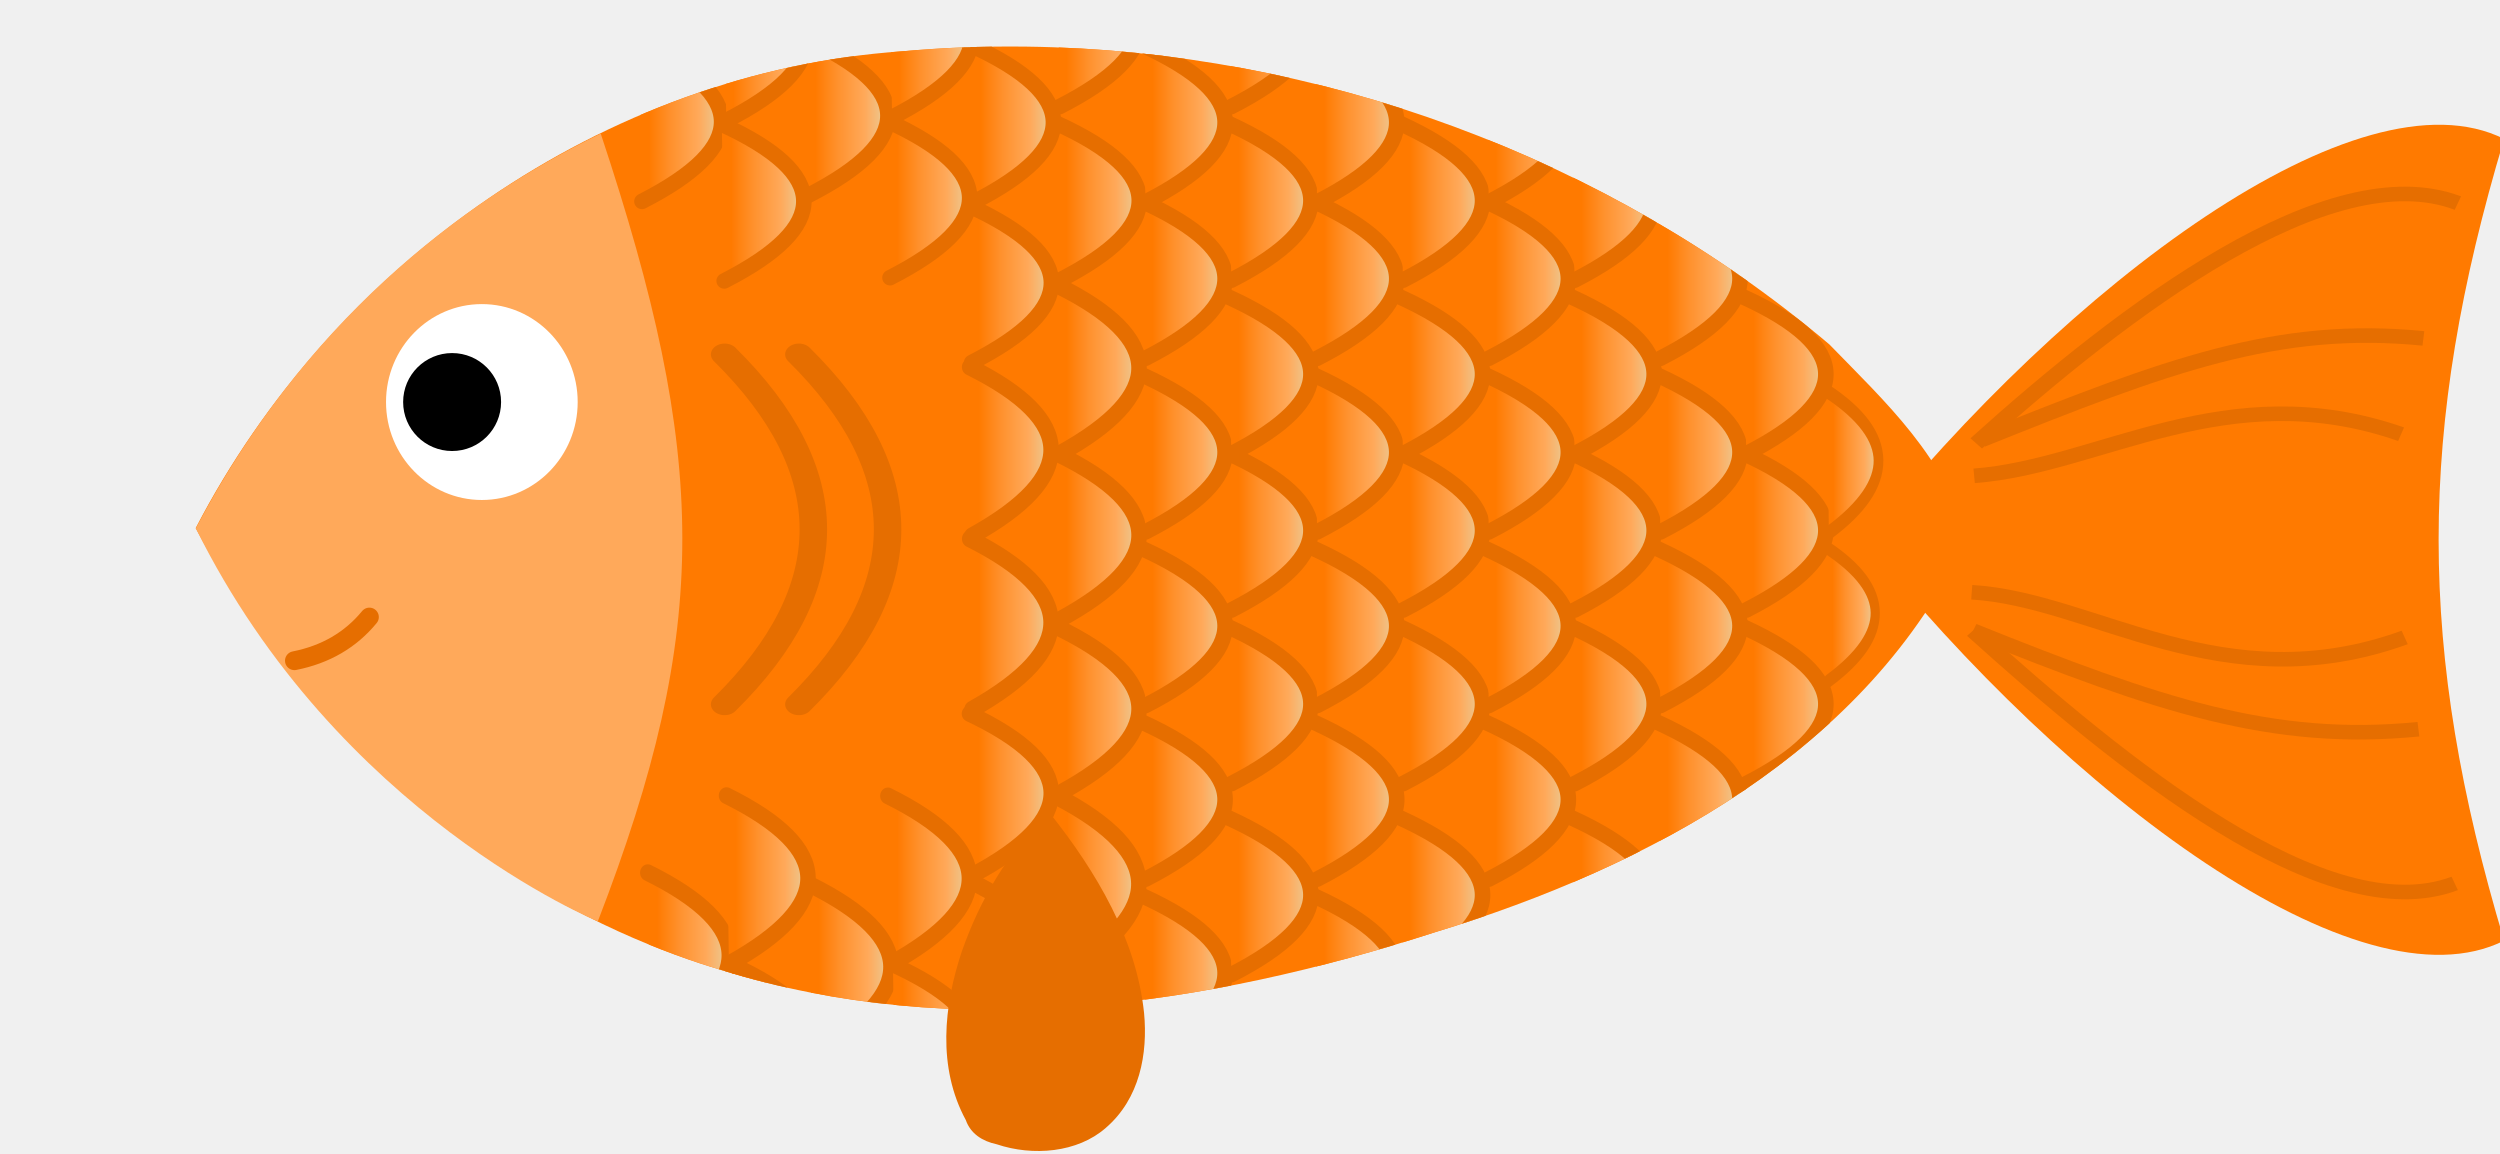
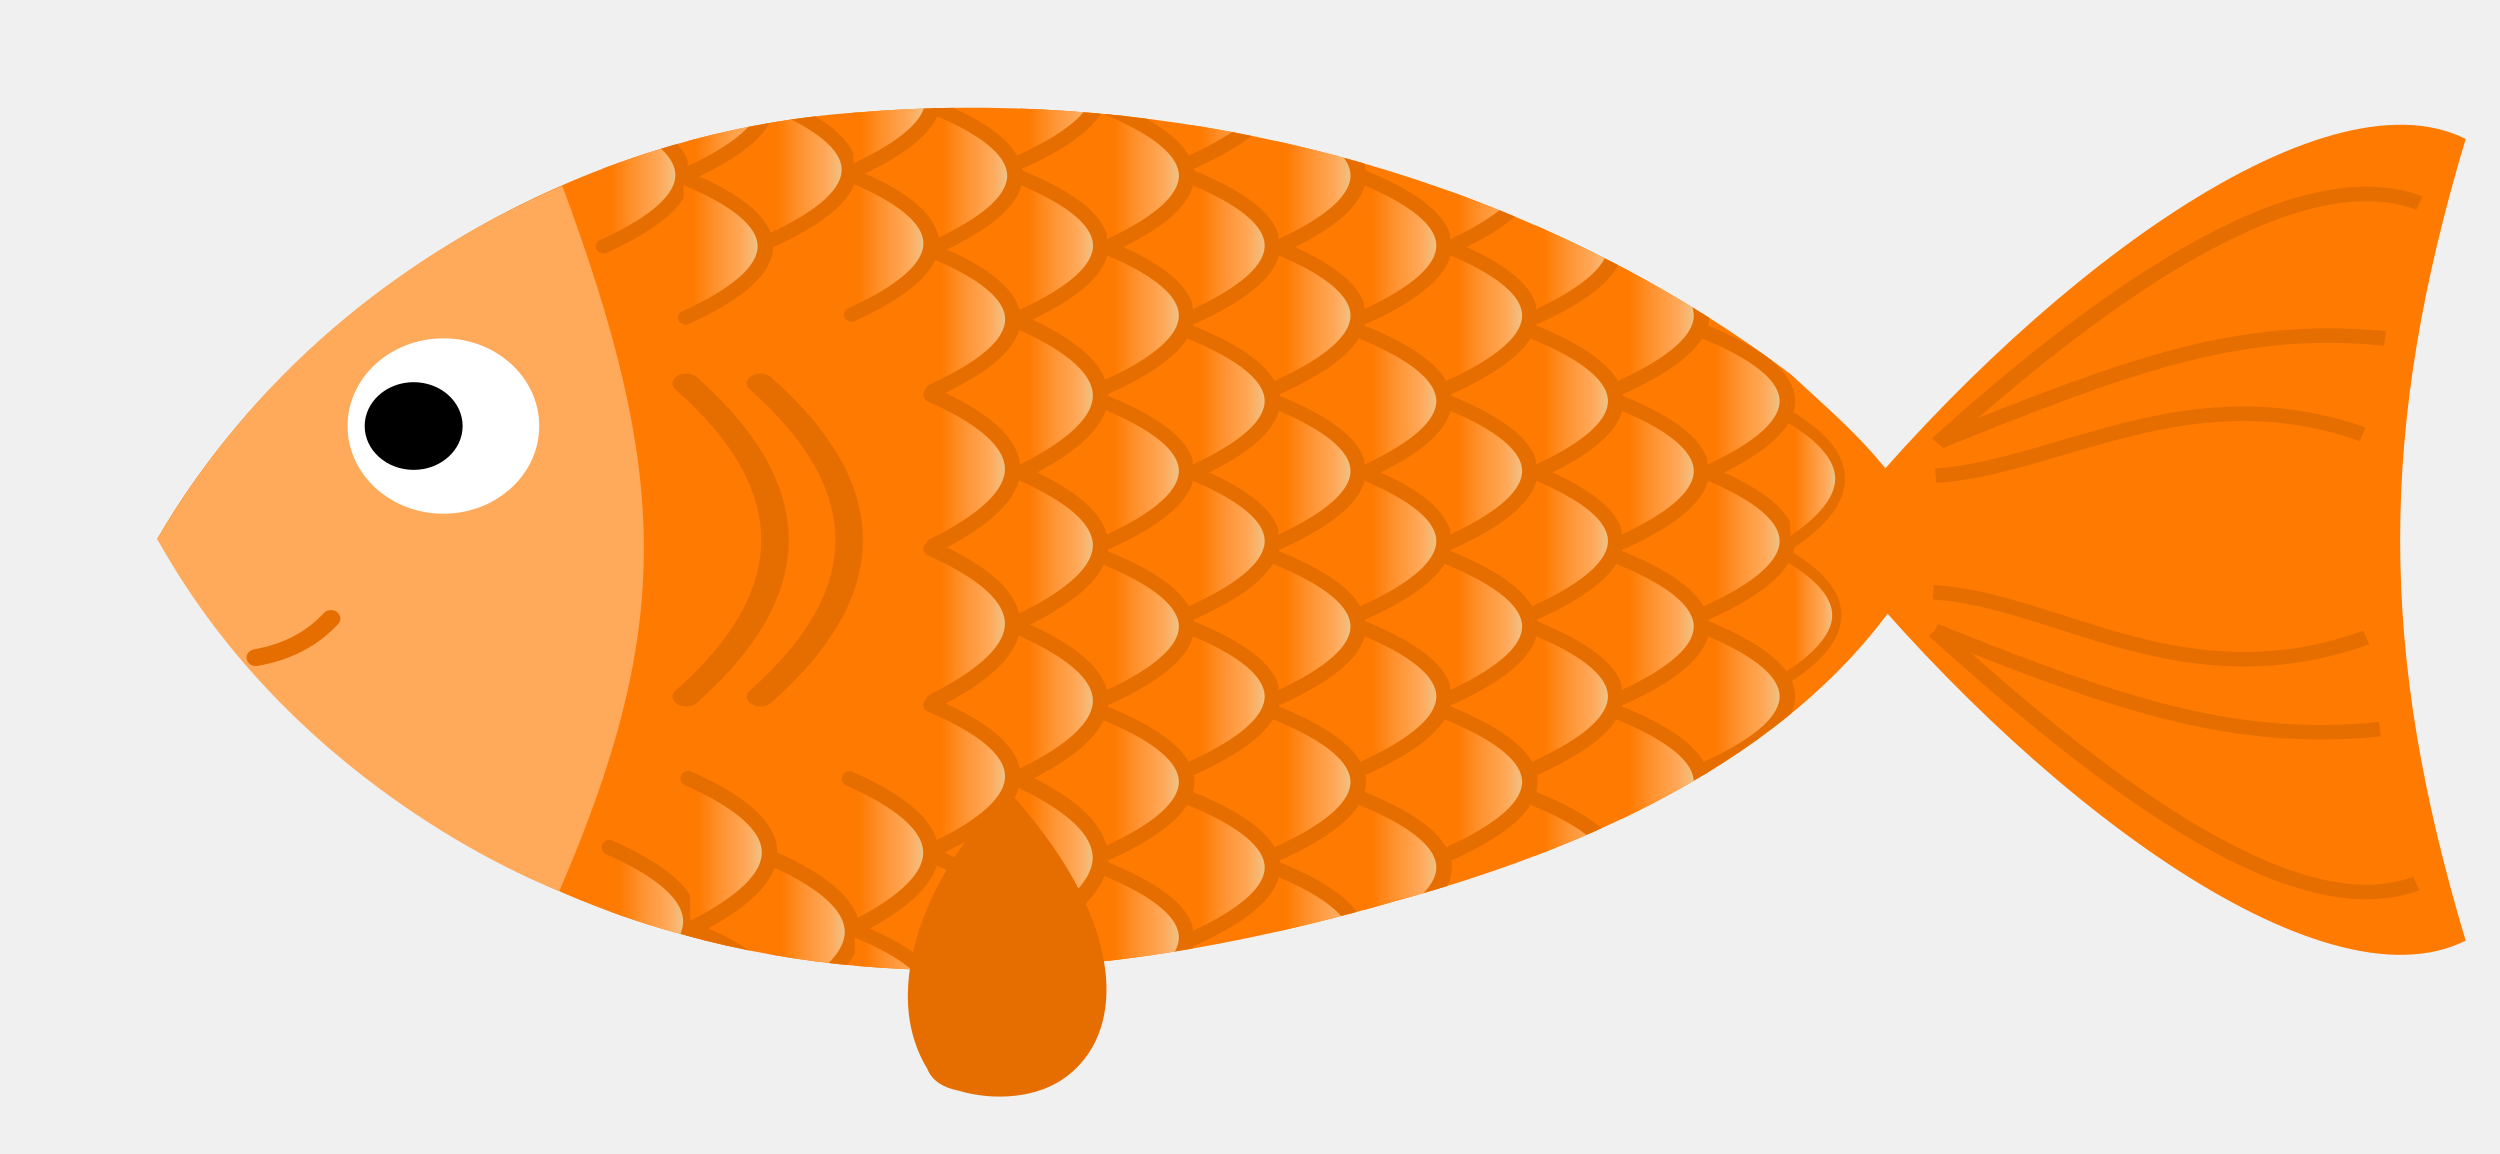
<svg xmlns="http://www.w3.org/2000/svg" xmlns:xlink="http://www.w3.org/1999/xlink" width="130px" height="60px" viewBox="0 0 100 50" version="1.1" id="svg1">
  <defs id="defs1">
    <linearGradient id="linearGradient32">
      <stop style="stop-color:#ff7a00;stop-opacity:1;" offset="0.115" id="stop32" />
      <stop style="stop-color:#ff912d;stop-opacity:1;" offset="0.385" id="stop31" />
      <stop style="stop-color:#ffa95a;stop-opacity:1;" offset="0.72" id="stop30" />
      <stop style="stop-color:#f2be7f;stop-opacity:1;" offset="0.883" id="stop29" />
      <stop style="stop-color:#e6d4a4;stop-opacity:1;" offset="0.966" id="stop28" />
      <stop style="stop-color:#ceffee;stop-opacity:1;" offset="1" id="stop16" />
    </linearGradient>
    <linearGradient xlink:href="#linearGradient32" id="linearGradient1" gradientUnits="userSpaceOnUse" />
    <clipPath clipPathUnits="userSpaceOnUse" id="clipPath0">
      <path d="M 49.673,9.809 C 48.456,9.793 47.238,9.839 46.026,9.947 37.287,10.547 29.342,16.201 25.343,23.908 c 4.817,8.996 12.298,12.032 15.383,12.937 6.857,2.149 14.22,1.066 20.924,-1.109 6.233,-1.907 12.664,-5.321 15.544,-11.486 -0.541,-2.354 -2.396,-4.053 -4.014,-5.719 C 66.677,13.03 58.19,9.922 49.673,9.809 Z" style="fill:#ff7a00;stroke-width:0.966" id="path1" />
    </clipPath>
  </defs>
-   <g id="fish-body" transform="matrix(1.479899,0,0,1.479899,-33.19144,-12.49735)">
+   <g id="fish-body" transform="matrix(1.479899,0,0,1.325033,-34.85811,-8.327032)">
    <path id="body" d="M 49.673,9.81 C 48.456,9.794 47.238,9.839 46.026,9.947 37.287,10.547 29.341,16.201 25.343,23.908 c 4.817,8.996 12.298,12.032 15.383,12.937 6.857,2.149 14.22,1.066 20.924,-1.109 6.233,-1.907 12.664,-5.321 15.544,-11.486 -0.541,-2.354 -2.396,-4.053 -4.014,-5.719 C 66.677,13.03 58.19,9.922 49.673,9.81 Z" style="fill:#ff7a00;stroke-width:0.966" />
    <path id="body-light" d="m 25.352,23.905 c 3.12,-5.956 7.655,-9.504 11.85,-11.55 3.154,9.496 3.247,14.447 -0.084,23.068 0,0 -7.612,-3.104 -11.775,-11.515 z" fill="#ffa95a" style="fill:#ffa95a;fill-opacity:1;stroke-width:0.868" />
    <g id="scales" clip-path="url(#clipPath0)" style="stroke:#e66e00;stroke-opacity:1">
      <path id="scale-1" d="m 50.567,21.654 q 4.635,2.125 0.068,4.464" fill="none" stroke="#e66e00" stroke-width="0.958" stroke-linecap="round" style="fill:url(#linearGradient32);fill-opacity:1;stroke:#e66e00;stroke-width:0.444;stroke-dasharray:none;stroke-opacity:1" transform="matrix(1.023417,0,0,1.087538,-1.1744,-1.82012)" />
      <path id="scale-2" d="m 55.453,21.654 q 4.635,2.125 0.068,4.464" fill="none" stroke="#e66e00" stroke-width="0.958" stroke-linecap="round" style="fill:url(#linearGradient32);fill-opacity:1;stroke:#e66e00;stroke-width:0.444;stroke-dasharray:none;stroke-opacity:1" transform="matrix(1.028579,0,0,1.027165,-1.441464,-0.5188361)" />
      <path id="scale-3" d="m 60.339,21.654 q 4.635,2.125 0.068,4.464" fill="none" stroke="#e66e00" stroke-width="0.958" stroke-linecap="round" style="fill:url(#linearGradient32);fill-opacity:1;stroke:#e66e00;stroke-width:0.444;stroke-dasharray:none;stroke-opacity:1" transform="matrix(1.028579,0,0,1.027165,-1.441464,-0.5188361)" />
      <path id="scale-4" d="m 65.225,21.654 q 4.635,2.125 0.068,4.464" fill="none" stroke="#e66e00" stroke-width="0.958" stroke-linecap="round" style="fill:url(#linearGradient32);fill-opacity:1;stroke:#e66e00;stroke-width:0.444;stroke-dasharray:none;stroke-opacity:1" transform="matrix(1.028579,0,0,1.027165,-1.441464,-0.5188361)" />
      <path id="scale-5" d="m 70.112,21.654 q 4.635,2.125 0.068,4.464" fill="none" stroke="#e66e00" stroke-width="0.958" stroke-linecap="round" style="fill:url(#linearGradient32);fill-opacity:1;stroke:#e66e00;stroke-width:0.444;stroke-dasharray:none;stroke-opacity:1" transform="matrix(1.028579,0,0,1.027165,-1.441464,-0.5188361)" />
      <path id="scale-6" d="m 50.567,26.603 q 4.635,2.125 0.068,4.464" fill="none" stroke="#e66e00" stroke-width="0.958" stroke-linecap="round" style="fill:url(#linearGradient32);fill-opacity:1;stroke:#e66e00;stroke-width:0.444;stroke-dasharray:none;stroke-opacity:1" transform="matrix(1.023417,0,0,1.087538,-1.1744,-2.118926)" />
      <path id="scale-7" d="m 55.453,26.603 q 4.635,2.125 0.068,4.464" fill="none" stroke="#e66e00" stroke-width="0.958" stroke-linecap="round" style="fill:url(#linearGradient32);fill-opacity:1;stroke:#e66e00;stroke-width:0.444;stroke-dasharray:none;stroke-opacity:1" transform="matrix(1.028579,0,0,1.027165,-1.441464,-0.5188361)" />
      <path id="scale-8" d="m 60.339,26.603 q 4.635,2.125 0.068,4.464" fill="none" stroke="#e66e00" stroke-width="0.958" stroke-linecap="round" style="fill:url(#linearGradient32);fill-opacity:1;stroke:#e66e00;stroke-width:0.444;stroke-dasharray:none;stroke-opacity:1" transform="matrix(1.028579,0,0,1.027165,-1.441464,-0.5188361)" />
      <path id="scale-9" d="m 65.225,26.603 q 4.635,2.125 0.068,4.464" fill="none" stroke="#e66e00" stroke-width="0.958" stroke-linecap="round" style="fill:url(#linearGradient32);fill-opacity:1;stroke:#e66e00;stroke-width:0.444;stroke-dasharray:none;stroke-opacity:1" transform="matrix(1.028579,0,0,1.027165,-1.441464,-0.5188361)" />
      <path id="scale-10" d="m 70.112,26.603 q 4.635,2.125 0.068,4.464" fill="none" stroke="#e66e00" stroke-width="0.958" stroke-linecap="round" style="fill:url(#linearGradient32);fill-opacity:1;stroke:#e66e00;stroke-width:0.444;stroke-dasharray:none;stroke-opacity:1" transform="matrix(1.028579,0,0,1.027165,-1.441464,-0.5188361)" />
      <path id="scale-11" d="m 53.01,24.376 q 4.635,2.125 0.068,4.464" fill="none" stroke="#e66e00" stroke-width="0.958" stroke-linecap="round" style="fill:url(#linearGradient32);fill-opacity:1;stroke:#e66e00;stroke-width:0.444;stroke-dasharray:none;stroke-opacity:1" transform="matrix(1.028579,0,0,1.027165,-1.441464,-0.5188361)" />
      <path id="scale-12" d="m 57.896,24.376 q 4.635,2.125 0.068,4.464" fill="none" stroke="#e66e00" stroke-width="0.958" stroke-linecap="round" style="fill:url(#linearGradient32);fill-opacity:1;stroke:#e66e00;stroke-width:0.444;stroke-dasharray:none;stroke-opacity:1" transform="matrix(1.028579,0,0,1.027165,-1.441464,-0.5188361)" />
      <path id="scale-13" d="m 62.782,24.376 q 4.635,2.125 0.068,4.464" fill="none" stroke="#e66e00" stroke-width="0.958" stroke-linecap="round" style="fill:url(#linearGradient32);fill-opacity:1;stroke:#e66e00;stroke-width:0.444;stroke-dasharray:none;stroke-opacity:1" transform="matrix(1.028579,0,0,1.027165,-1.441464,-0.5188361)" />
      <path id="scale-14" d="m 67.668,24.376 q 4.635,2.125 0.068,4.464" fill="none" stroke="#e66e00" stroke-width="0.958" stroke-linecap="round" style="fill:url(#linearGradient32);fill-opacity:1;stroke:#e66e00;stroke-width:0.444;stroke-dasharray:none;stroke-opacity:1" transform="matrix(1.028579,0,0,1.027165,-1.441464,-0.5188361)" />
      <path id="scale-15" d="m 72.555,24.376 q 4.635,2.125 0.068,4.464" fill="none" stroke="#e66e00" stroke-width="0.958" stroke-linecap="round" style="fill:url(#linearGradient32);fill-opacity:1;stroke:#e66e00;stroke-width:0.444;stroke-dasharray:none;stroke-opacity:1" transform="matrix(0.6041375,0,0,0.8728682,29.27839,3.209159)" />
      <path id="scale-21" d="m 53.01,14.477 q 4.635,2.125 0.068,4.464" fill="none" stroke="#e66e00" stroke-width="0.958" stroke-linecap="round" style="fill:url(#linearGradient32);fill-opacity:1;stroke:#e66e00;stroke-width:0.444;stroke-dasharray:none;stroke-opacity:1" transform="matrix(1.028579,0,0,1.027165,-1.441464,-0.5188361)" />
      <path id="scale-22" d="m 57.896,14.477 q 4.635,2.125 0.068,4.464" fill="none" stroke="#e66e00" stroke-width="0.958" stroke-linecap="round" style="fill:url(#linearGradient32);fill-opacity:1;stroke:#e66e00;stroke-width:0.444;stroke-dasharray:none;stroke-opacity:1" transform="matrix(1.028579,0,0,1.027165,-1.441464,-0.5188361)" />
      <path id="scale-23" d="m 62.782,14.477 q 4.635,2.125 0.068,4.464" fill="none" stroke="#e66e00" stroke-width="0.958" stroke-linecap="round" style="fill:url(#linearGradient32);fill-opacity:1;stroke:#e66e00;stroke-width:0.444;stroke-dasharray:none;stroke-opacity:1" transform="matrix(1.028579,0,0,1.027165,-1.441464,-0.5188361)" />
      <path id="scale-24" d="m 67.668,14.477 q 4.635,2.125 0.068,4.464" fill="none" stroke="#e66e00" stroke-width="0.958" stroke-linecap="round" style="fill:url(#linearGradient32);fill-opacity:1;stroke:#e66e00;stroke-width:0.444;stroke-dasharray:none;stroke-opacity:1" transform="matrix(1.028579,0,0,1.027165,-1.441464,-0.5188361)" />
      <path id="scale-25" d="m 53.01,19.426 q 4.635,2.125 0.068,4.464" fill="none" stroke="#e66e00" stroke-width="0.958" stroke-linecap="round" style="fill:url(#linearGradient32);fill-opacity:1;stroke:#e66e00;stroke-width:0.444;stroke-dasharray:none;stroke-opacity:1" transform="matrix(1.028579,0,0,1.027165,-1.441464,-0.5188361)" />
      <path id="scale-26" d="m 57.896,19.426 q 4.635,2.125 0.068,4.464" fill="none" stroke="#e66e00" stroke-width="0.958" stroke-linecap="round" style="fill:url(#linearGradient32);fill-opacity:1;stroke:#e66e00;stroke-width:0.444;stroke-dasharray:none;stroke-opacity:1" transform="matrix(1.028579,0,0,1.027165,-1.441464,-0.5188361)" />
      <path id="scale-27" d="m 62.782,19.426 q 4.635,2.125 0.068,4.464" fill="none" stroke="#e66e00" stroke-width="0.958" stroke-linecap="round" style="fill:url(#linearGradient32);fill-opacity:1;stroke:#e66e00;stroke-width:0.444;stroke-dasharray:none;stroke-opacity:1" transform="matrix(1.028579,0,0,1.027165,-1.441464,-0.5188361)" />
      <path id="scale-28" d="m 67.668,19.426 q 4.635,2.125 0.068,4.464" fill="none" stroke="#e66e00" stroke-width="0.958" stroke-linecap="round" style="fill:url(#linearGradient32);fill-opacity:1;stroke:#e66e00;stroke-width:0.444;stroke-dasharray:none;stroke-opacity:1" transform="matrix(1.028579,0,0,1.027165,-1.441464,-0.5188361)" />
      <path id="scale-29" d="m 72.555,19.426 q 4.635,2.125 0.068,4.464" fill="none" stroke="#e66e00" stroke-width="0.958" stroke-linecap="round" style="fill:url(#linearGradient32);fill-opacity:1;stroke:#e66e00;stroke-width:0.444;stroke-dasharray:none;stroke-opacity:1" transform="matrix(0.6415611,0,0,0.9269386,26.57144,1.898767)" />
      <path id="scale-30" d="m 50.567,17.199 q 4.635,2.125 0.068,4.464" fill="none" stroke="#e66e00" stroke-width="0.958" stroke-linecap="round" style="fill:url(#linearGradient32);fill-opacity:1;stroke:#e66e00;stroke-width:0.444;stroke-dasharray:none;stroke-opacity:1" transform="matrix(1.022152,0,0,1.102645,-1.108958,-2.161482)" />
      <path id="scale-34" d="m 55.453,17.199 q 4.635,2.125 0.068,4.464" fill="none" stroke="#e66e00" stroke-width="0.958" stroke-linecap="round" style="fill:url(#linearGradient32);fill-opacity:1;stroke:#e66e00;stroke-width:0.444;stroke-dasharray:none;stroke-opacity:1" transform="matrix(1.028579,0,0,1.027165,-1.441464,-0.5188361)" />
      <path id="scale-35" d="m 60.339,17.199 q 4.635,2.125 0.068,4.464" fill="none" stroke="#e66e00" stroke-width="0.958" stroke-linecap="round" style="fill:url(#linearGradient32);fill-opacity:1;stroke:#e66e00;stroke-width:0.444;stroke-dasharray:none;stroke-opacity:1" transform="matrix(1.028579,0,0,1.027165,-1.441464,-0.5188361)" />
      <path id="scale-36" d="m 65.225,17.199 q 4.635,2.125 0.068,4.464" fill="none" stroke="#e66e00" stroke-width="0.958" stroke-linecap="round" style="fill:url(#linearGradient32);fill-opacity:1;stroke:#e66e00;stroke-width:0.444;stroke-dasharray:none;stroke-opacity:1" transform="matrix(1.028579,0,0,1.027165,-1.441464,-0.5188361)" />
      <path id="scale-37" d="m 70.112,17.199 q 4.635,2.125 0.068,4.464" fill="none" stroke="#e66e00" stroke-width="0.958" stroke-linecap="round" style="fill:url(#linearGradient32);fill-opacity:1;stroke:#e66e00;stroke-width:0.444;stroke-dasharray:none;stroke-opacity:1" transform="matrix(1.028579,0,0,1.027165,-1.441464,-0.5188361)" />
      <path id="scale-38" d="m 53.01,29.325 q 4.635,2.125 0.068,4.464" fill="none" stroke="#e66e00" stroke-width="0.958" stroke-linecap="round" style="fill:url(#linearGradient32);fill-opacity:1;stroke:#e66e00;stroke-width:0.444;stroke-dasharray:none;stroke-opacity:1" transform="matrix(1.028579,0,0,1.027165,-1.441464,-0.5188361)" />
      <path id="scale-39" d="m 57.896,29.325 q 4.635,2.125 0.068,4.464" fill="none" stroke="#e66e00" stroke-width="0.958" stroke-linecap="round" style="fill:url(#linearGradient32);fill-opacity:1;stroke:#e66e00;stroke-width:0.444;stroke-dasharray:none;stroke-opacity:1" transform="matrix(1.028579,0,0,1.027165,-1.441464,-0.5188361)" />
      <path id="scale-40" d="m 62.782,29.325 q 4.635,2.125 0.068,4.464" fill="none" stroke="#e66e00" stroke-width="0.958" stroke-linecap="round" style="fill:url(#linearGradient32);fill-opacity:1;stroke:#e66e00;stroke-width:0.444;stroke-dasharray:none;stroke-opacity:1" transform="matrix(1.028579,0,0,1.027165,-1.441464,-0.5188361)" />
      <path id="scale-41" d="m 67.668,29.325 q 4.635,2.125 0.068,4.464" fill="none" stroke="#e66e00" stroke-width="0.958" stroke-linecap="round" style="fill:url(#linearGradient32);fill-opacity:1;stroke:#e66e00;stroke-width:0.444;stroke-dasharray:none;stroke-opacity:1" transform="matrix(1.028579,0,0,1.027165,-1.441464,-0.5188361)" />
      <path id="scale-43" d="m 53.01,34.274 q 4.635,2.125 0.068,4.464" fill="none" stroke="#e66e00" stroke-width="0.958" stroke-linecap="round" style="fill:url(#linearGradient32);fill-opacity:1;stroke:#e66e00;stroke-width:0.444;stroke-dasharray:none;stroke-opacity:1" transform="matrix(1.028579,0,0,1.027165,-1.441464,-0.5188361)" />
      <path id="scale-42" d="m 57.896,34.274 q 4.635,2.125 0.068,4.464" fill="none" stroke="#e66e00" stroke-width="0.958" stroke-linecap="round" style="fill:url(#linearGradient32);fill-opacity:1;stroke:#e66e00;stroke-width:0.444;stroke-dasharray:none;stroke-opacity:1" transform="matrix(1.028579,0,0,1.027165,-1.441464,-0.5188361)" />
      <path id="scale-44" d="m 50.567,32.047 q 4.635,2.125 0.068,4.464" fill="none" stroke="#e66e00" stroke-width="0.958" stroke-linecap="round" style="fill:url(#linearGradient32);fill-opacity:1;stroke:#e66e00;stroke-width:0.444;stroke-dasharray:none;stroke-opacity:1" transform="matrix(1.017188,0,0,1.163122,-0.8521744,-5.496096)" />
      <path id="scale-45" d="m 55.453,32.047 q 4.635,2.125 0.068,4.464" fill="none" stroke="#e66e00" stroke-width="0.958" stroke-linecap="round" style="fill:url(#linearGradient32);fill-opacity:1;stroke:#e66e00;stroke-width:0.444;stroke-dasharray:none;stroke-opacity:1" transform="matrix(1.028579,0,0,1.027165,-1.441464,-0.5188361)" />
      <path id="scale-46" d="m 60.339,32.047 q 4.635,2.125 0.068,4.464" fill="none" stroke="#e66e00" stroke-width="0.958" stroke-linecap="round" style="fill:url(#linearGradient32);fill-opacity:1;stroke:#e66e00;stroke-width:0.444;stroke-dasharray:none;stroke-opacity:1" transform="matrix(1.028579,0,0,1.027165,-1.441464,-0.5188361)" />
      <path id="scale-47" d="m 65.225,32.047 q 4.635,2.125 0.068,4.464" fill="none" stroke="#e66e00" stroke-width="0.958" stroke-linecap="round" style="fill:url(#linearGradient32);fill-opacity:1;stroke:#e66e00;stroke-width:0.444;stroke-dasharray:none;stroke-opacity:1" transform="matrix(1.028579,0,0,1.027165,-1.441464,-0.5188361)" />
      <path id="scale-49" d="m 50.567,7.301 q 4.635,2.125 0.068,4.464" fill="none" stroke="#e66e00" stroke-width="0.958" stroke-linecap="round" style="fill:url(#linearGradient32);fill-opacity:1;stroke:#e66e00;stroke-width:0.444;stroke-dasharray:none;stroke-opacity:1" transform="matrix(1.028579,0,0,1.027165,-1.441464,-0.5188361)" />
      <path id="scale-50" d="m 55.453,7.301 q 4.635,2.125 0.068,4.464" fill="none" stroke="#e66e00" stroke-width="0.958" stroke-linecap="round" style="fill:url(#linearGradient32);fill-opacity:1;stroke:#e66e00;stroke-width:0.444;stroke-dasharray:none;stroke-opacity:1" transform="matrix(1.028579,0,0,1.027165,-1.441464,-0.5188361)" />
      <path id="scale-51" d="m 50.567,12.25 q 4.635,2.125 0.068,4.464" fill="none" stroke="#e66e00" stroke-width="0.958" stroke-linecap="round" style="fill:url(#linearGradient32);fill-opacity:1;stroke:#e66e00;stroke-width:0.444;stroke-dasharray:none;stroke-opacity:1" transform="matrix(1.028579,0,0,1.027165,-1.441464,-0.5188361)" />
      <path id="scale-52" d="m 50.567,21.654 q 4.635,2.125 0.068,4.464" fill="none" stroke="#e66e00" stroke-width="0.958" stroke-linecap="round" style="fill:url(#linearGradient32);fill-opacity:1;stroke:#e66e00;stroke-width:0.444;stroke-dasharray:none;stroke-opacity:1" transform="matrix(1.025684,0,0,1.060923,-3.86554,6.370487)" />
      <path id="scale-53" d="m 50.567,26.603 q 4.635,2.125 0.068,4.464" fill="none" stroke="#e66e00" stroke-width="0.958" stroke-linecap="round" style="fill:url(#linearGradient32);fill-opacity:1;stroke:#e66e00;stroke-width:0.444;stroke-dasharray:none;stroke-opacity:1" transform="matrix(1.022072,0,0,1.103515,-3.678699,4.875719)" />
      <path id="scale-54" d="m 50.567,17.199 q 4.635,2.125 0.068,4.464" fill="none" stroke="#e66e00" stroke-width="0.958" stroke-linecap="round" style="fill:url(#linearGradient32);fill-opacity:1;stroke:#e66e00;stroke-width:0.444;stroke-dasharray:none;stroke-opacity:1" transform="matrix(1.020819,0,0,1.118648,-3.613888,4.982909)" />
      <path id="scale-55" d="m 50.567,7.301 q 4.635,2.125 0.068,4.464" fill="none" stroke="#e66e00" stroke-width="0.958" stroke-linecap="round" style="fill:url(#linearGradient32);fill-opacity:1;stroke:#e66e00;stroke-width:0.444;stroke-dasharray:none;stroke-opacity:1" transform="matrix(1.028579,0,0,1.027165,-4.015339,6.973833)" />
      <path id="scale-56" d="m 50.567,12.25 q 4.635,2.125 0.068,4.464" fill="none" stroke="#e66e00" stroke-width="0.958" stroke-linecap="round" style="fill:url(#linearGradient32);fill-opacity:1;stroke:#e66e00;stroke-width:0.444;stroke-dasharray:none;stroke-opacity:1" transform="matrix(1.02177,0,0,1.107228,-3.663085,5.627717)" />
      <path id="scale-57" d="m 55.453,12.25 q 4.635,2.125 0.068,4.464" fill="none" stroke="#e66e00" stroke-width="0.958" stroke-linecap="round" style="fill:url(#linearGradient32);fill-opacity:1;stroke:#e66e00;stroke-width:0.444;stroke-dasharray:none;stroke-opacity:1" transform="matrix(1.028579,0,0,1.027165,-1.441464,-0.5188361)" />
      <path id="scale-58" d="m 60.339,12.25 q 4.635,2.125 0.068,4.464" fill="none" stroke="#e66e00" stroke-width="0.958" stroke-linecap="round" style="fill:url(#linearGradient32);fill-opacity:1;stroke:#e66e00;stroke-width:0.444;stroke-dasharray:none;stroke-opacity:1" transform="matrix(1.028579,0,0,1.027165,-1.441464,-0.5188361)" />
      <path id="scale-59" d="m 65.225,12.25 q 4.635,2.125 0.068,4.464" fill="none" stroke="#e66e00" stroke-width="0.958" stroke-linecap="round" style="fill:url(#linearGradient32);fill-opacity:1;stroke:#e66e00;stroke-width:0.444;stroke-dasharray:none;stroke-opacity:1" transform="matrix(1.028579,0,0,1.027165,-1.441464,-0.5188361)" />
      <path id="scale-60" d="m 48.123,10.023 q 4.635,2.125 0.068,4.464" fill="none" stroke="#e66e00" stroke-width="0.958" stroke-linecap="round" style="fill:url(#linearGradient32);fill-opacity:1;stroke:#e66e00;stroke-width:0.444;stroke-dasharray:none;stroke-opacity:1" transform="matrix(1.028579,0,0,1.027165,-1.441464,-0.5188361)" />
      <path id="scale-61" d="m 50.567,26.603 q 4.635,2.125 0.068,4.464" fill="none" stroke="#e66e00" stroke-width="0.958" stroke-linecap="round" style="fill:url(#linearGradient32);fill-opacity:1;stroke:#e66e00;stroke-width:0.444;stroke-dasharray:none;stroke-opacity:1" transform="matrix(1.022072,0,0,1.103515,-6.071885,2.392771)" />
      <path id="scale-62" d="m 50.567,26.603 q 4.635,2.125 0.068,4.464" fill="none" stroke="#e66e00" stroke-width="0.958" stroke-linecap="round" style="fill:url(#linearGradient32);fill-opacity:1;stroke:#e66e00;stroke-width:0.444;stroke-dasharray:none;stroke-opacity:1" transform="matrix(1.022072,0,0,1.103515,-8.368521,4.982282)" />
      <path id="scale-62-0" d="m 50.567,26.603 q 4.635,2.125 0.068,4.464" fill="none" stroke="#e66e00" stroke-width="0.958" stroke-linecap="round" style="fill:url(#linearGradient32);fill-opacity:1;stroke:#e66e00;stroke-width:0.444;stroke-dasharray:none;stroke-opacity:1" transform="matrix(1.022072,0,0,1.103515,-13.10167,4.641503)" />
      <path id="scale-63" d="m 50.567,7.301 q 4.635,2.125 0.068,4.464" fill="none" stroke="#e66e00" stroke-width="0.958" stroke-linecap="round" style="fill:url(#linearGradient32);fill-opacity:1;stroke:#e66e00;stroke-width:0.444;stroke-dasharray:none;stroke-opacity:1" transform="matrix(1.028579,0,0,1.027165,-6.408526,4.490885)" />
      <path id="scale-63-0" d="m 50.567,7.301 q 4.635,2.125 0.068,4.464" fill="none" stroke="#e66e00" stroke-width="0.958" stroke-linecap="round" style="fill:url(#linearGradient32);fill-opacity:1;stroke:#e66e00;stroke-width:0.444;stroke-dasharray:none;stroke-opacity:1" transform="matrix(1.028579,0,0,1.027165,-8.801707,2.081889)" />
      <path id="scale-63-1" d="m 50.567,7.301 q 4.635,2.125 0.068,4.464" fill="none" stroke="#e66e00" stroke-width="0.958" stroke-linecap="round" style="fill:url(#linearGradient32);fill-opacity:1;stroke:#e66e00;stroke-width:0.444;stroke-dasharray:none;stroke-opacity:1" transform="matrix(1.028579,0,0,1.027165,-13.67152,2.256816)" />
      <path id="scale-63-2" d="m 48.123,10.023 q 4.635,2.125 0.068,4.464" fill="none" stroke="#e66e00" stroke-width="0.958" stroke-linecap="round" style="fill:url(#linearGradient32);fill-opacity:1;stroke:#e66e00;stroke-width:0.444;stroke-dasharray:none;stroke-opacity:1" transform="matrix(1.028579,0,0,1.027165,-3.83465,-3.001785)" />
      <path id="scale-63-3" d="m 50.567,7.301 q 4.635,2.125 0.068,4.464" fill="none" stroke="#e66e00" stroke-width="0.958" stroke-linecap="round" style="fill:url(#linearGradient32);fill-opacity:1;stroke:#e66e00;stroke-width:0.444;stroke-dasharray:none;stroke-opacity:1" transform="matrix(1.028579,0,0,1.027165,-11.26346,4.585849)" />
      <path id="scale-63-2-7" d="m 48.123,10.023 q 4.635,2.125 0.068,4.464" fill="none" stroke="#e66e00" stroke-width="0.958" stroke-linecap="round" style="fill:url(#linearGradient32);fill-opacity:1;stroke:#e66e00;stroke-width:0.444;stroke-dasharray:none;stroke-opacity:1" transform="matrix(1.028579,0,0,1.027165,-8.68958,-2.906821)" />
      <path id="scale-63-2-1" d="m 48.123,10.023 q 4.635,2.125 0.068,4.464" fill="none" stroke="#e66e00" stroke-width="0.958" stroke-linecap="round" style="fill:url(#linearGradient32);fill-opacity:1;stroke:#e66e00;stroke-width:0.444;stroke-dasharray:none;stroke-opacity:1" transform="matrix(1.028579,0,0,1.027165,-3.739173,26.39396)" />
      <path id="scale-61-3" d="m 50.567,26.603 c 3.09,1.417 3.112,2.905 0.068,4.464" fill="none" stroke="#e66e00" stroke-width="0.958" stroke-linecap="round" style="fill:url(#linearGradient32);fill-opacity:1;stroke:#e66e00;stroke-width:0.444;stroke-dasharray:none;stroke-opacity:1" transform="matrix(1.022072,0,0,1.103515,-10.7969,2.38513)" />
      <path id="scale-63-2-1-3" d="m 48.123,10.023 q 4.635,2.125 0.068,4.464" fill="none" stroke="#e66e00" stroke-width="0.958" stroke-linecap="round" style="fill:url(#linearGradient32);fill-opacity:1;stroke:#e66e00;stroke-width:0.444;stroke-dasharray:none;stroke-opacity:1" transform="matrix(1.028579,0,0,1.027165,-8.464184,26.38632)" />
      <path id="scale-45-0-9" d="m 53.01,10.023 q 4.635,2.125 0.068,4.464" fill="none" stroke="#e66e00" stroke-width="0.958" stroke-linecap="round" style="fill:url(#linearGradient32);fill-opacity:1;stroke:#e66e00;stroke-width:0.444;stroke-dasharray:none;stroke-opacity:1" transform="matrix(1.028579,0,0,1.027165,-1.441464,-0.5188361)" />
      <path id="scale-46-6-8" d="m 57.896,10.023 q 4.635,2.125 0.068,4.464" fill="none" stroke="#e66e00" stroke-width="0.958" stroke-linecap="round" style="fill:url(#linearGradient32);fill-opacity:1;stroke:#e66e00;stroke-width:0.444;stroke-dasharray:none;stroke-opacity:1" transform="matrix(1.028579,0,0,1.027165,-1.441464,-0.5188361)" />
      <path id="scale-47-1-9" d="m 62.782,10.023 q 4.635,2.125 0.068,4.464" fill="none" stroke="#e66e00" stroke-width="0.958" stroke-linecap="round" style="fill:url(#linearGradient32);fill-opacity:1;stroke:#e66e00;stroke-width:0.444;stroke-dasharray:none;stroke-opacity:1" transform="matrix(1.028579,0,0,1.027165,-1.441464,-0.5188361)" />
    </g>
    <ellipse id="eye-white" cx="33.722" cy="20.217" fill="#ffffff" style="stroke-width:1.434" rx="2.806" ry="2.868" />
    <circle id="pupil" cx="32.851" cy="20.217" fill="#000000" r="1.434" style="stroke-width:1.434" />
    <g id="gills" transform="matrix(1.016322,0,0,0.8018635,-2.307686,4.751074)">
      <path id="gill-1" d="m 42.446,17.548 q 5.111,6.389 0,12.778" fill="none" stroke="#e66e00" stroke-width="0.958" stroke-linecap="round" style="stroke-width:0.792;stroke-dasharray:none;stroke-opacity:1" />
      <path id="gill-2" d="m 44.585,17.548 q 5.111,6.389 0,12.778" fill="none" stroke="#e66e00" stroke-width="0.958" stroke-linecap="round" style="stroke-width:0.792;stroke-dasharray:none;stroke-opacity:1" />
    </g>
    <path id="mouth" d="m 30.429,26.513 q -0.827,1.006 -2.195,1.278" fill="none" stroke="#e66e00" stroke-width="0.1" stroke-linecap="round" style="stroke-width:0.552;stroke-linecap:round;stroke-dasharray:none" />
    <path id="pectoral-fin" d="m 50.342,32.241 c 1.384,1.739 2.549,3.718 2.771,5.87 0.111,1.183 -0.123,2.502 -1.123,3.361 -0.829,0.728 -2.134,0.834 -3.191,0.479 -0.431,-0.091 -0.77,-0.319 -0.905,-0.707 -0.837,-1.543 -0.651,-3.352 -0.115,-4.948 0.522,-1.484 1.339,-2.929 2.563,-4.056 z" fill="#e66e00" style="stroke-width:1.006" />
  </g>
-   <g id="fish-tail" transform="translate(3.333333)">
+   <g id="fish-tail" transform="translate(1.666667)">
    <path id="tail" d="M 73.254,23.392 C 82.086,12.338 94.703,2.863 101.012,6.021 c -3.785,12.633 -3.785,22.108 0,34.74 -6.309,3.158 -18.926,-6.316 -27.758,-17.37 z" fill="#ff7a00" style="stroke-width:1.412" />
    <g id="tail-lines" transform="matrix(2.368607,0,0,2.119197,-17.9274,-32.05517)" style="stroke:#e66e00;stroke-width:0.298;stroke-dasharray:none;stroke-opacity:1">
      <path id="tail-line-1" d="m 49.369,19.279 c -2.351,-0.996 -6.098,2.179 -8.812,4.914" fill="none" stroke="#e66e00" stroke-width="0.958" stroke-linecap="round" style="stroke:#e66e00;stroke-width:0.298;stroke-linecap:butt;stroke-dasharray:none;stroke-opacity:1" />
      <path id="tail-line-2" d="m 49.311,33.19 c -2.351,0.996 -6.103,-2.432 -8.816,-5.167" fill="none" stroke="#e66e00" stroke-width="0.958" stroke-linecap="round" style="stroke:#e66e00;stroke-width:0.298;stroke-linecap:butt;stroke-dasharray:none;stroke-opacity:1" />
      <path id="tail-line-3" d="m 48.647,30.037 c -2.674,0.297 -4.764,-0.496 -8.147,-2.015" fill="none" stroke="#e66e00" stroke-width="0.958" stroke-linecap="round" style="stroke:#e66e00;stroke-width:0.298;stroke-linecap:butt;stroke-dasharray:none;stroke-opacity:1" />
      <path id="tail-line-4" d="m 48.396,28.161 c -3.334,1.348 -5.682,-0.776 -7.921,-0.925" fill="none" stroke="#e66e00" stroke-width="0.958" stroke-linecap="round" style="stroke:#e66e00;stroke-width:0.298;stroke-linecap:butt;stroke-dasharray:none;stroke-opacity:1" />
      <path id="tail-line-5" d="m 48.738,22.046 c -2.674,-0.297 -4.698,0.557 -8.081,2.076" fill="none" stroke="#e66e00" stroke-width="0.958" stroke-linecap="round" style="stroke:#e66e00;stroke-width:0.298;stroke-linecap:butt;stroke-dasharray:none;stroke-opacity:1" />
      <path id="tail-line-6" d="M 48.33,24.005 C 45.141,22.761 42.81,24.666 40.519,24.856" fill="none" stroke="#e66e00" stroke-width="0.958" stroke-linecap="round" style="stroke:#e66e00;stroke-width:0.298;stroke-linecap:butt;stroke-dasharray:none;stroke-opacity:1" />
    </g>
  </g>
</svg>
